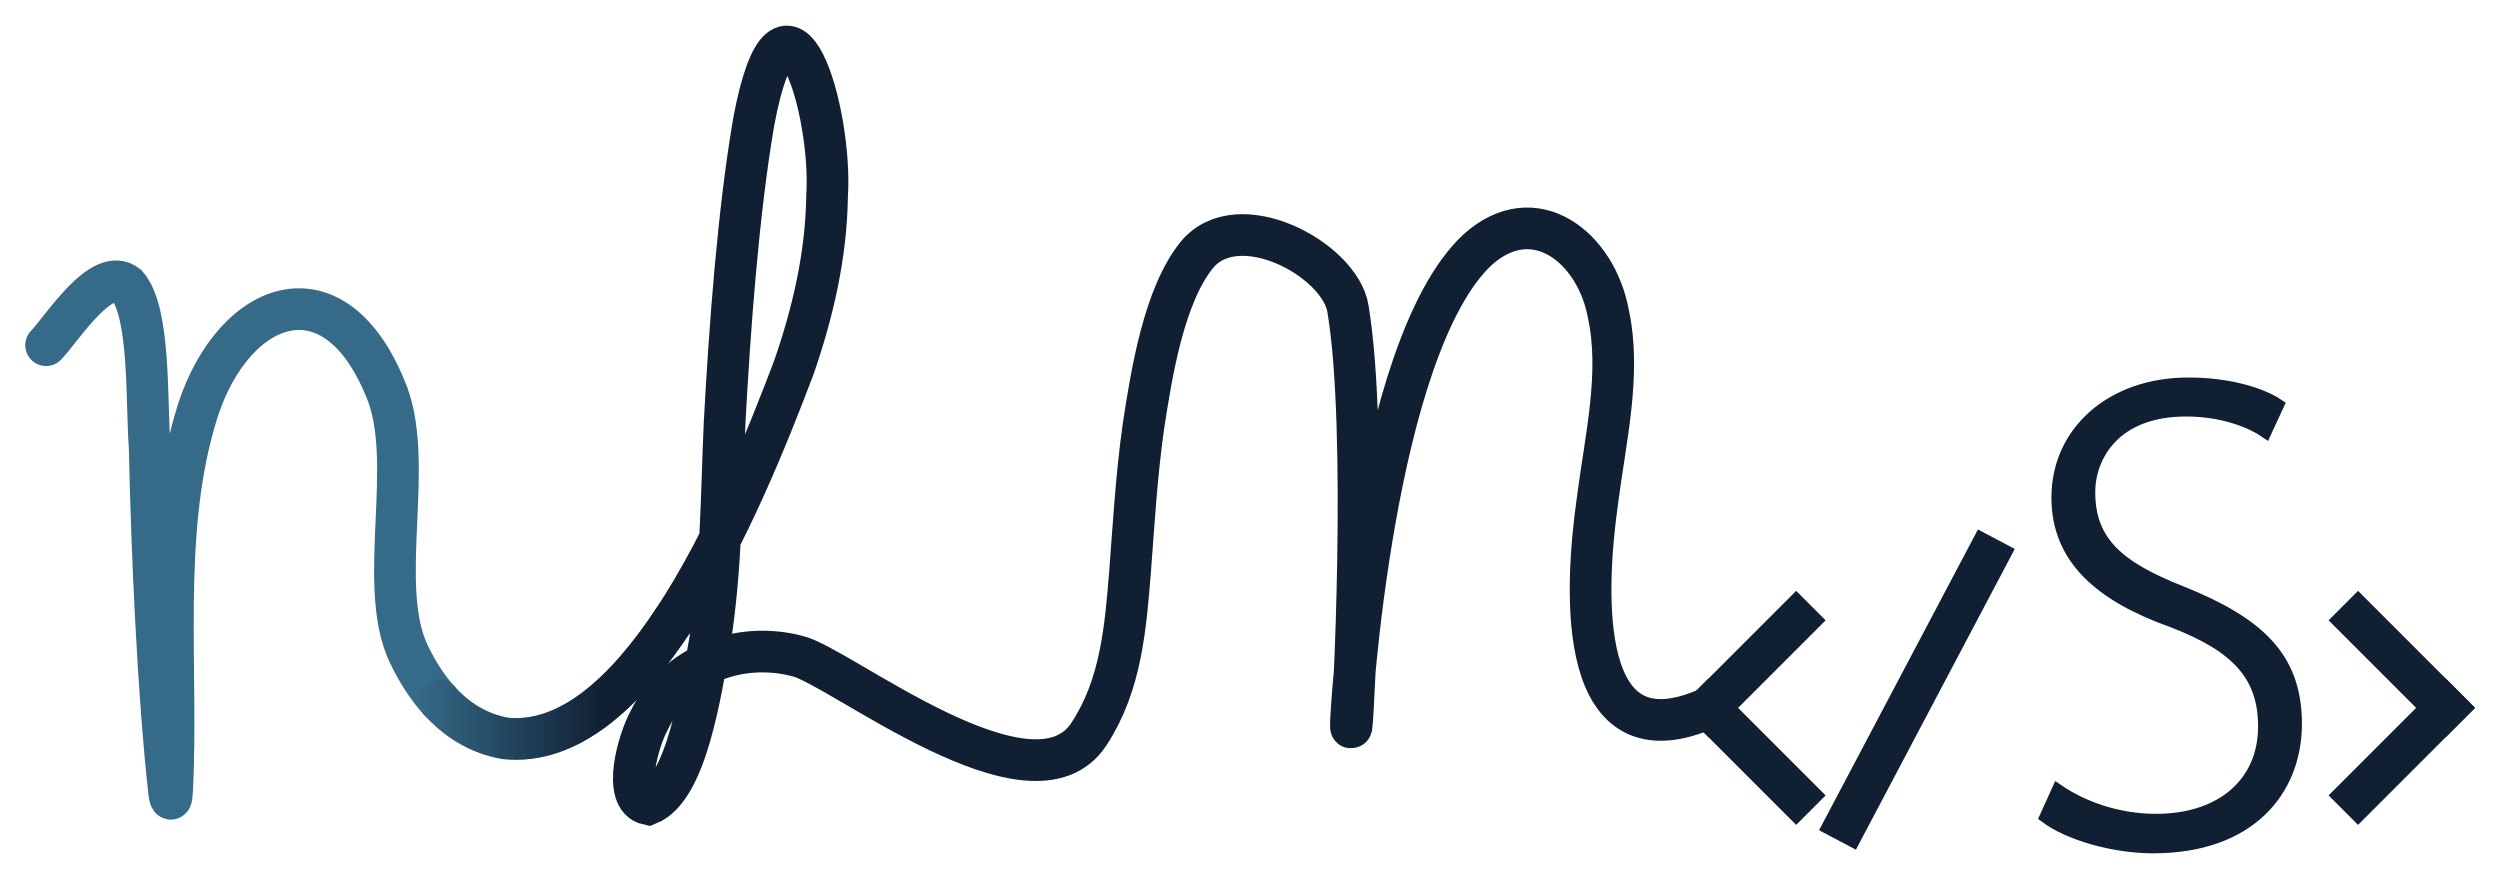
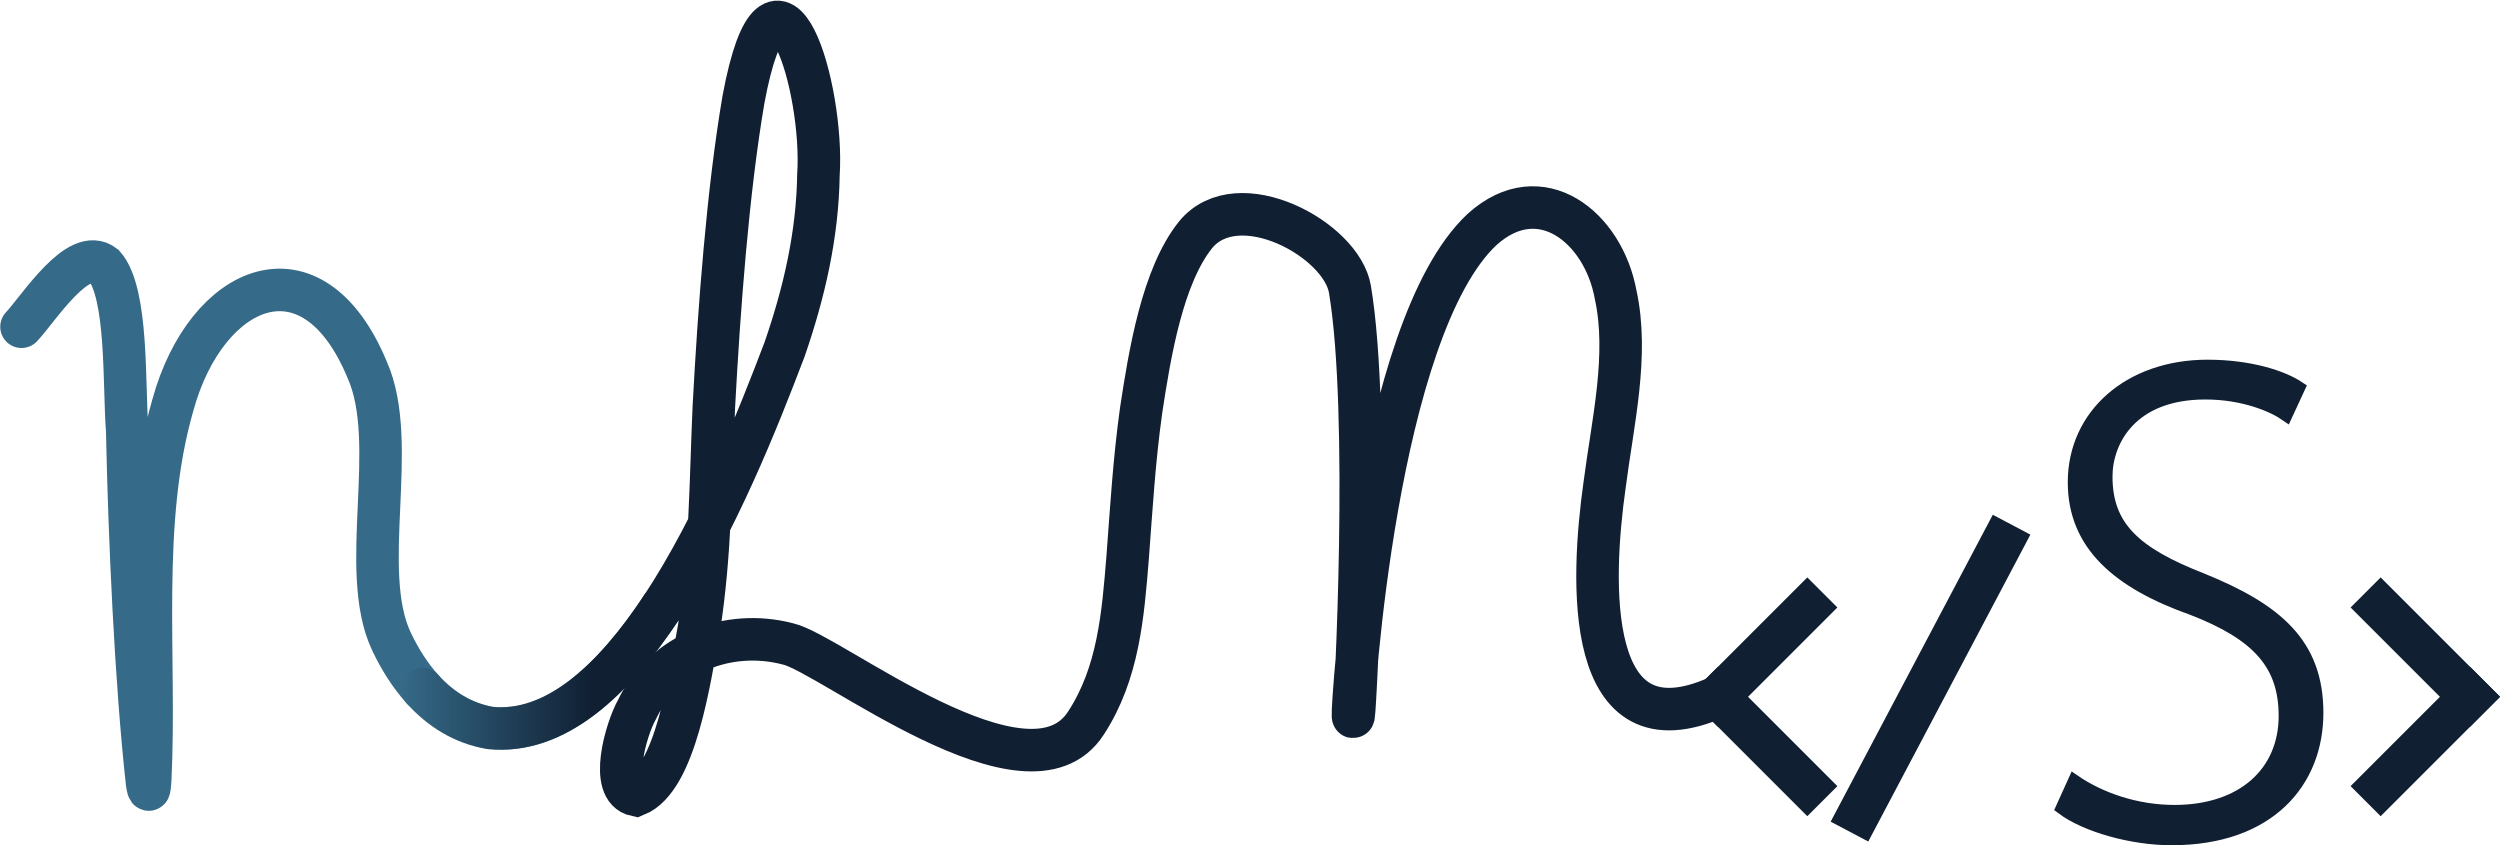
- <svg xmlns="http://www.w3.org/2000/svg" id="small_logo" data-name="small logo" viewBox="133 77.5 600 210.7">
+ <svg xmlns="http://www.w3.org/2000/svg" id="small_logo" data-name="small logo" viewBox="139 83.5 588 198.7">
  <defs>
    <style>
      .cls-1 {
        stroke: url(#linear-gradient);
      }

      .cls-1, .cls-2, .cls-3, .cls-4, .cls-5 {
        stroke-miterlimit: 10;
      }

      .cls-1, .cls-3, .cls-4, .cls-5 {
        fill: none;
        stroke-width: 10px;
      }

      .cls-1, .cls-3, .cls-5 {
        stroke-linecap: round;
      }

      .cls-2 {
        fill: #101f32;
        stroke-width: 3px;
      }

      .cls-2, .cls-3, .cls-4 {
        stroke: #101f32;
      }

      .cls-4 {
        stroke-linecap: square;
      }

      .cls-5 {
        stroke: #356a88;
      }
    </style>
    <linearGradient id="linear-gradient" x1="233.35" y1="240.61" x2="299.59" y2="240.61" gradientUnits="userSpaceOnUse">
      <stop offset="0" stop-color="#101f32" stop-opacity="0" />
      <stop offset=".68" stop-color="#101f32" />
    </linearGradient>
  </defs>
  <g id="Layer_2_copy_3" data-name="Layer 2 copy 3">
    <g>
      <g>
        <path class="cls-5" d="M238.35,245.57c4.21,4.67,9.47,8.03,15.96,9.15,15.33,1.53,28.95-11.22,40.28-28.34" />
        <path class="cls-5" d="M144.06,160.35c3.97-4.17,13.35-19.21,19.41-14.4,5.69,6.45,4.61,28.16,5.45,38.79.53,25.44,2.02,58.88,4.67,82.92.34,2.3.59,2.03.74-.79,1.4-28.72-2.68-60.35,5.33-88.11,7.82-28.53,32.81-39.39,45.71-8.27,7.69,17.32-2.18,46.98,5.65,63.78,1.98,4.19,4.41,8.07,7.35,11.32" />
      </g>
      <g>
        <line class="cls-4" x1="543.07" y1="247.39" x2="564.08" y2="226.38" />
        <path class="cls-3" d="M294.59,226.38c12.86-19.43,22.79-44.49,28.94-60.7,4.59-13.27,7.76-26.89,7.97-41.13,1.33-20-9.93-58.9-17.62-17.74-3.72,21.74-5.75,49.42-6.98,72.31-.79,17.57-.74,34.54-3.51,52.23-2.2,11.85-5.51,35.43-14.82,39.18-6.51-1.39-2.28-15.62.21-20.08,6.34-13.35,21.57-19.17,35.57-15.5,9.89,2.2,56.61,39.63,70.08,18.59,7.62-11.68,8.7-25.35,9.8-39.05.85-11.15,1.51-22.67,3.17-34.51,2.01-13.25,5-31.56,12.82-41.28,9.95-12.08,34.37,1.07,36.29,12.87,4.88,29.19,1.3,97.79.87,100.29-.09.33-.15.33-.18-.02-.18-1.83,5.24-90.89,30.4-114.39,13.72-12.37,28.51-.5,31.4,15.36,3.11,14.23-.69,29.89-2.62,44.9-3.13,22.24-5.09,63.93,26.7,49.67" />
        <path class="cls-1" d="M238.35,245.57c4.21,4.67,9.47,8.03,15.96,9.15,15.33,1.53,28.95-11.22,40.28-28.34" />
        <line class="cls-4" x1="543.07" y1="247.39" x2="564.08" y2="268.4" />
        <line class="cls-4" x1="719.94" y1="247.39" x2="698.93" y2="226.38" />
        <line class="cls-4" x1="719.94" y1="247.39" x2="698.93" y2="268.4" />
        <line class="cls-4" x1="576.33" y1="274.67" x2="609.79" y2="211.33" />
        <path class="cls-2" d="M626.88,267.2c6.08,4.16,14.52,7.12,23.56,7.12,16.12,0,26-9.16,26-22.44,0-12.08-6.28-19.2-21.84-25.2-17.36-6.16-27.76-15.08-27.76-29.76,0-15.8,13.04-27.32,31.36-27.32,10.12,0,17.8,2.6,21.48,5.08l-2.96,6.4c-2.92-2.04-9.8-5.12-19.04-5.12-17.4,0-23.32,11.16-23.32,19.64,0,11.96,6.92,18.08,22.36,24.12,17.8,7.2,27.24,15.28,27.24,31.44s-11.2,29.64-34.2,29.64c-9.32,0-20.16-3.04-25.76-7.24l2.88-6.36Z" />
      </g>
    </g>
  </g>
</svg>
